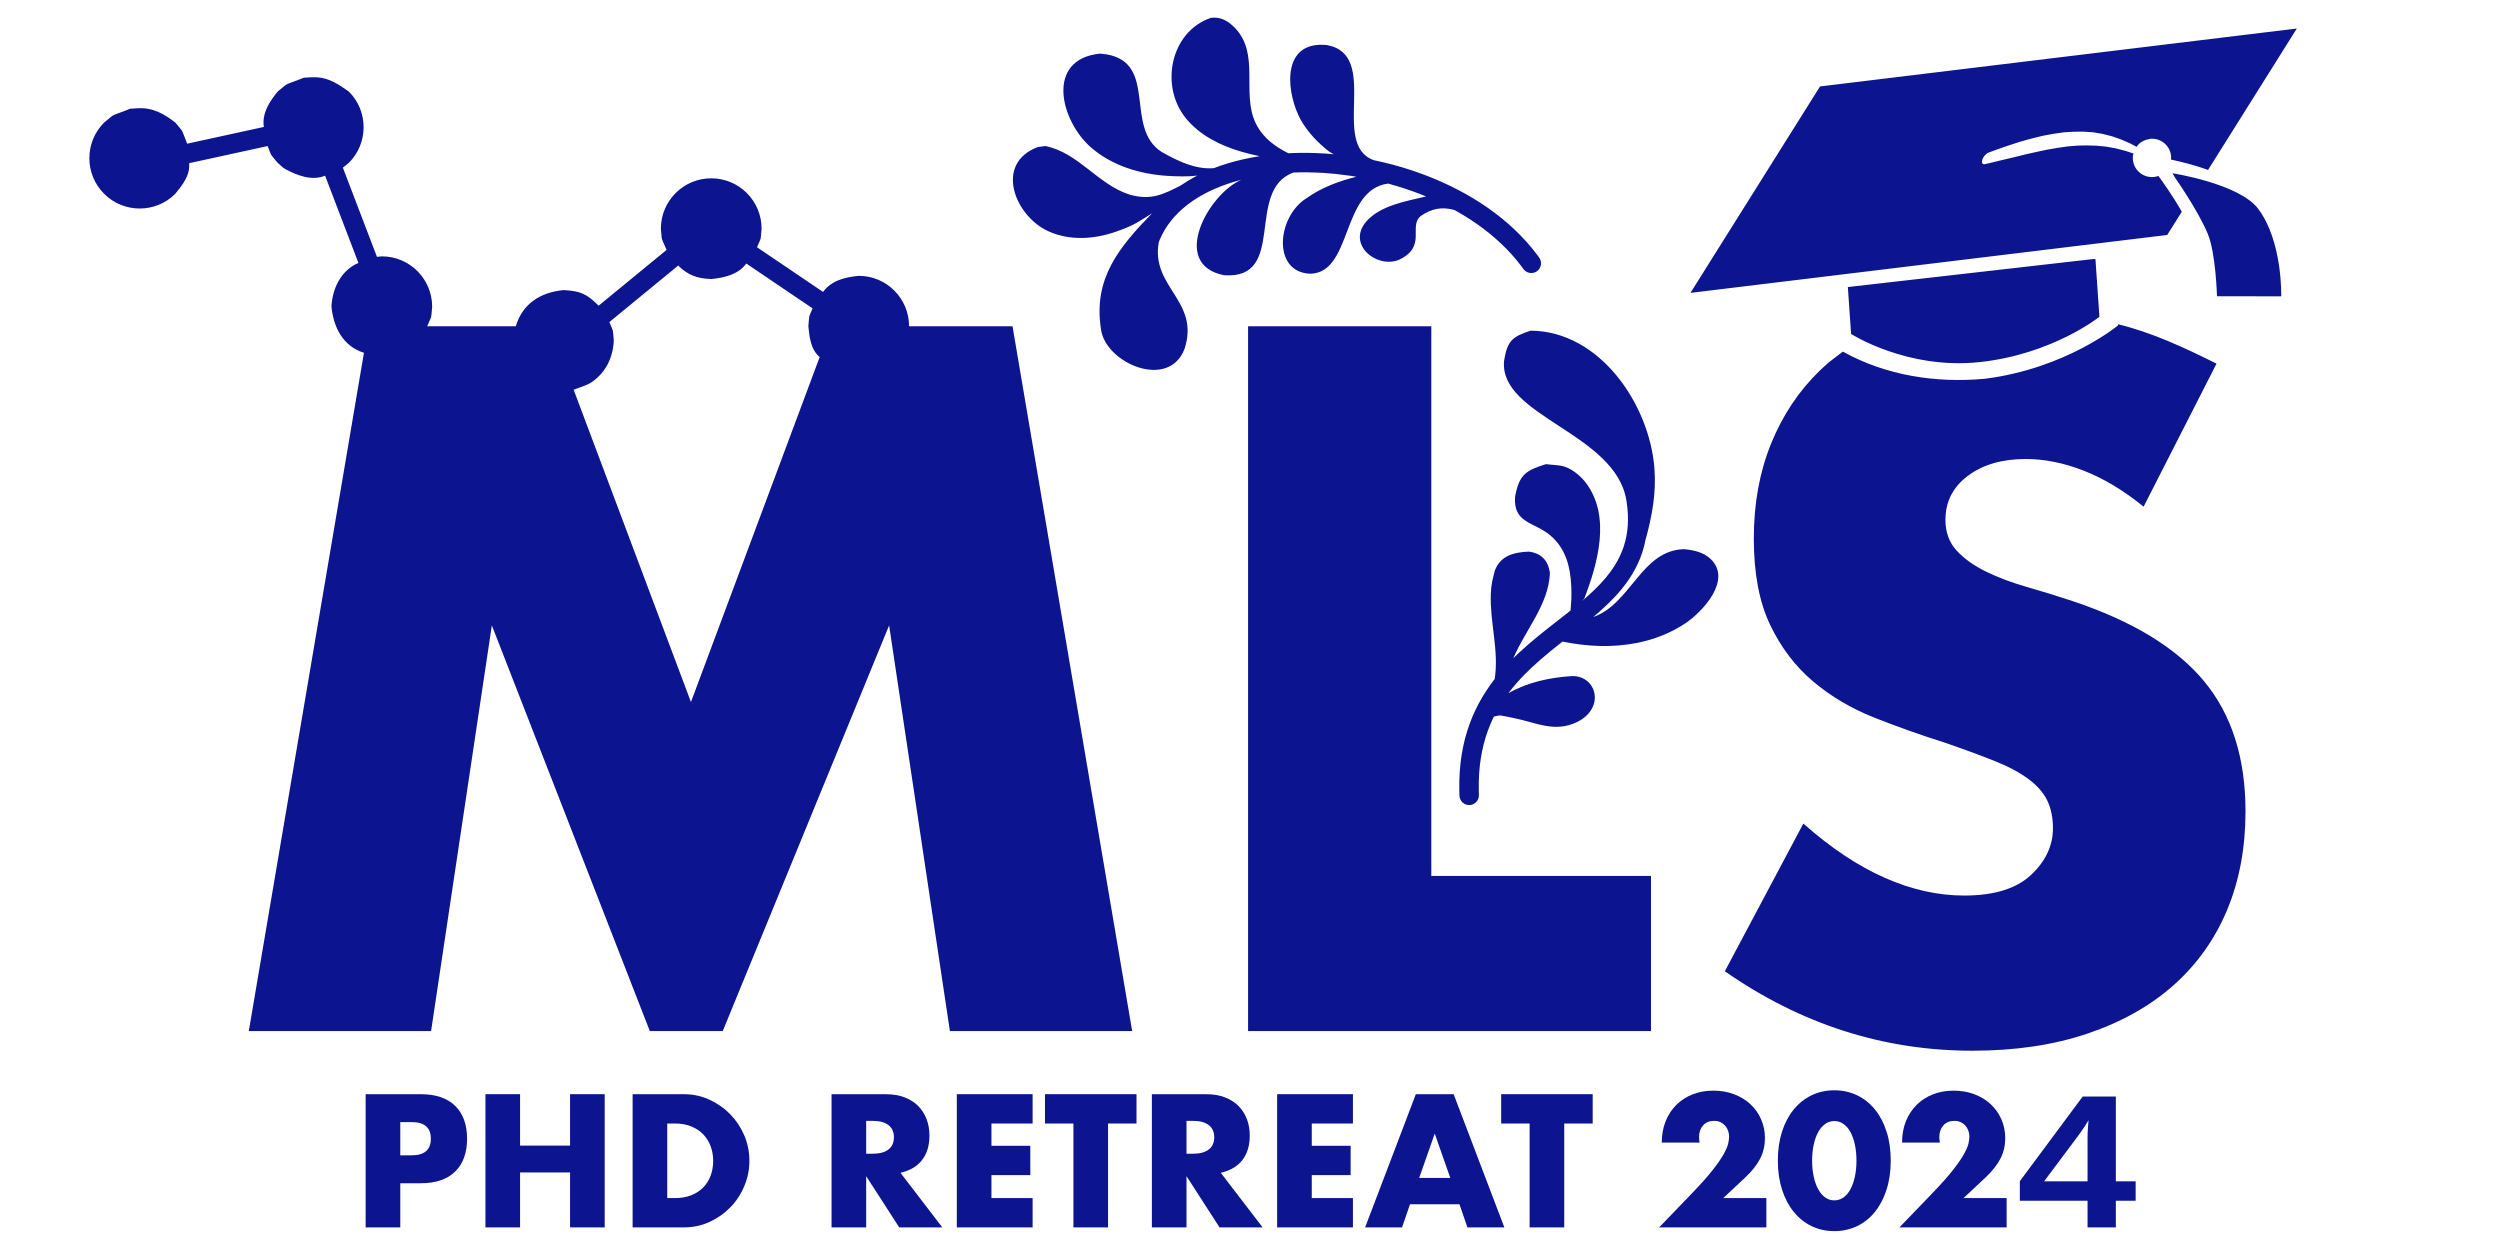
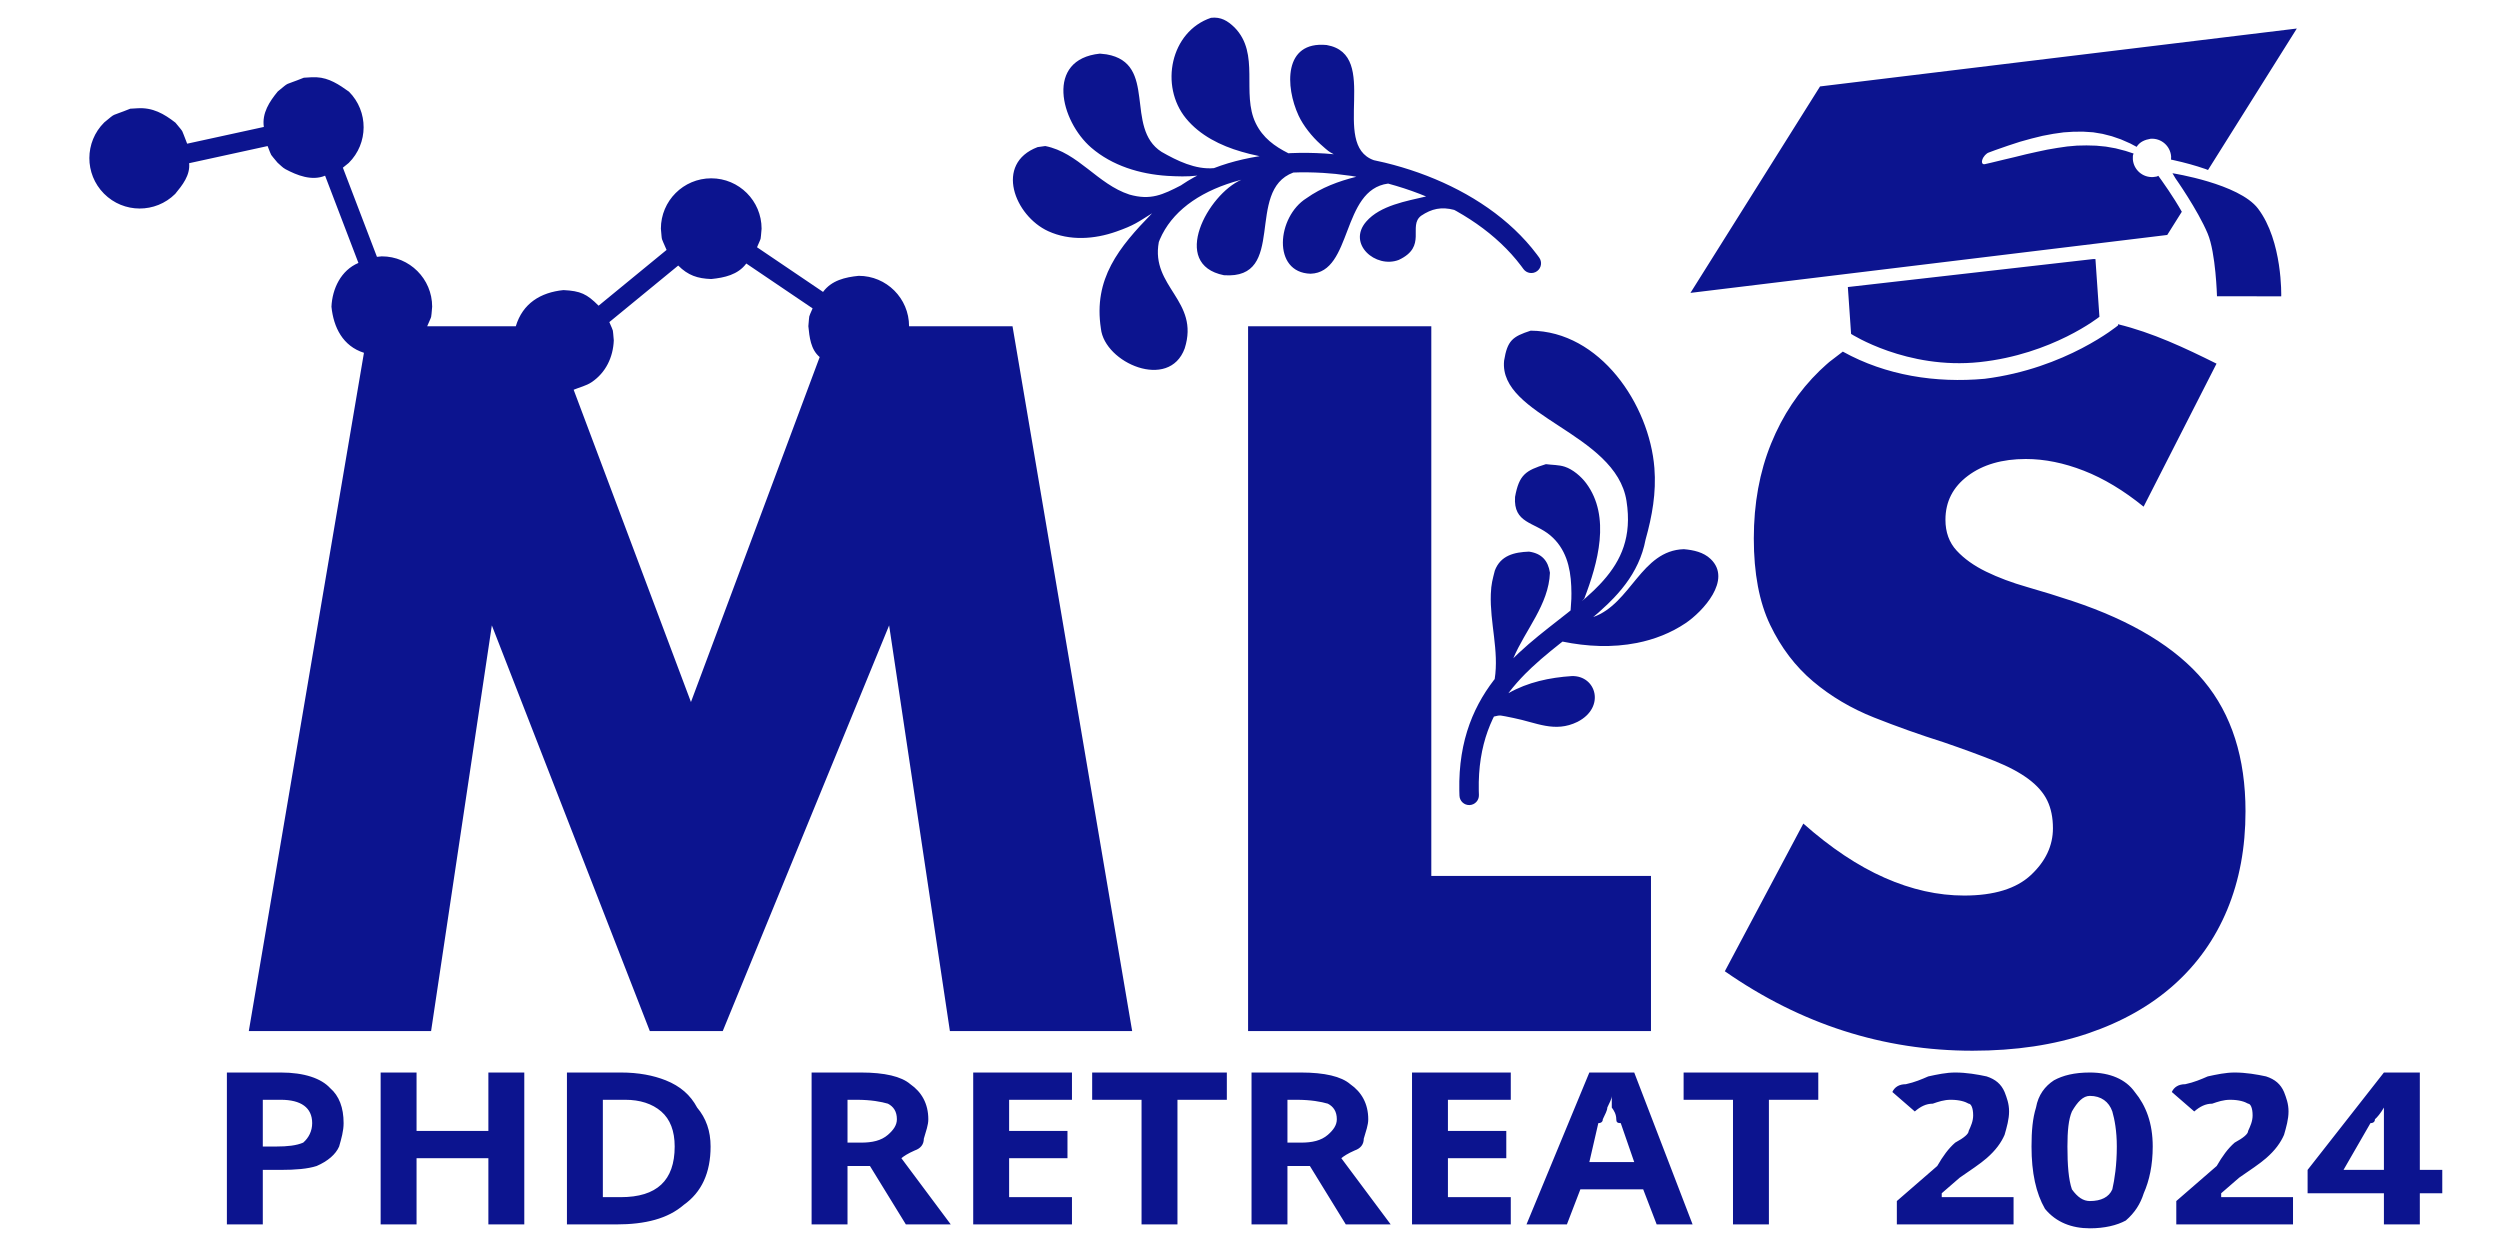
<svg xmlns="http://www.w3.org/2000/svg" width="100%" height="100%" viewBox="0 0 283 141" version="1.1" xml:space="preserve" style="fill-rule:evenodd;clip-rule:evenodd;stroke-linejoin:round;stroke-miterlimit:2;">
  <g id="Layer_1">
    <path d="M239.757,36.702L239.768,36.831C239.768,36.831 233.884,41.721 224.662,42.88C219.144,43.38 213.496,42.516 208.607,39.802C206.576,41.376 207.432,40.637 205.991,41.959C203.628,44.252 201.794,47.003 200.489,50.213C199.184,53.423 198.531,57.003 198.531,60.953C198.531,64.904 199.148,68.167 200.383,70.742C201.618,73.317 203.24,75.45 205.25,77.143C207.261,78.836 209.554,80.194 212.129,81.217C214.704,82.24 217.331,83.175 220.012,84.022C222.269,84.798 224.192,85.503 225.779,86.138C227.366,86.773 228.654,87.46 229.641,88.201C230.629,88.942 231.335,89.754 231.758,90.635C232.181,91.517 232.393,92.558 232.393,93.757C232.393,95.732 231.564,97.496 229.906,99.048C228.248,100.6 225.726,101.376 222.34,101.376C219.377,101.376 216.379,100.706 213.346,99.365C210.312,98.025 207.243,95.979 204.139,93.228L195.251,109.947C203.857,115.944 213.204,118.942 223.292,118.942C228.16,118.942 232.516,118.289 236.361,116.984C240.206,115.679 243.451,113.844 246.096,111.481C248.741,109.118 250.752,106.278 252.128,102.963C253.503,99.648 254.191,95.944 254.191,91.852C254.191,85.785 252.621,80.865 249.482,77.091C246.343,73.316 241.387,70.3 234.615,68.043C232.922,67.479 231.211,66.95 229.483,66.456C227.754,65.962 226.202,65.38 224.827,64.71C223.451,64.04 222.34,63.246 221.493,62.329C220.647,61.412 220.224,60.248 220.224,58.837C220.224,56.791 221.07,55.133 222.763,53.864C224.456,52.594 226.643,51.959 229.324,51.959C231.441,51.959 233.628,52.4 235.885,53.282C238.142,54.163 240.4,55.521 242.657,57.355L250.911,41.165C247.324,39.38 243.67,37.657 239.757,36.702ZM237.204,29.328L236.93,29.328L209.177,32.493L209.543,37.8C209.543,37.8 215.848,41.864 224.087,40.991C232.326,40.117 237.655,35.861 237.655,35.861L237.204,29.328ZM245.922,19.61C245.923,19.61 246.252,20.17 246.252,20.17C246.252,20.17 248.778,23.748 249.911,26.446C250.835,28.644 250.962,33.538 250.962,33.538L258.235,33.543C258.235,33.543 258.411,27.305 255.605,23.61C253.461,20.786 245.923,19.61 245.922,19.61ZM260,3.229L206.028,9.785L191.359,33.155L245.331,26.598L246.981,23.97C246.502,23.144 246.757,23.573 246.213,22.685C245.741,21.933 245.235,21.182 244.728,20.467C244.423,20.039 244.559,20.227 244.32,19.9C244.057,20.032 244.237,19.958 243.754,20.04C242.558,20.123 241.52,19.22 241.438,18.023C241.454,17.512 241.404,17.722 241.521,17.382L241.458,17.359L240.606,17.081L239.489,16.791L238.385,16.596L237.289,16.49L236.196,16.461L235.108,16.484L234.006,16.581L232.881,16.745L231.739,16.941L230.56,17.192L229.349,17.463L228.088,17.775L226.786,18.083L225.425,18.413L224.725,18.573C224.428,18.663 224.282,18.442 224.398,18.079C224.515,17.716 224.85,17.349 225.146,17.259L225.884,16.985L227.304,16.49L228.666,16.045L229.966,15.685L231.222,15.376L232.43,15.149L233.605,14.983L234.74,14.91L235.851,14.906L236.943,14.976L238.007,15.153L239.056,15.421L240.099,15.781L241.142,16.239L241.866,16.623C242.231,16.04 242.811,15.817 243.455,15.707C244.652,15.624 245.689,16.527 245.772,17.724L245.761,18.067L246.072,18.133C247.299,18.403 248.527,18.737 249.678,19.138L249.947,19.244L260,3.229ZM84.481,29.83L91.986,34.908C91.472,36.13 91.653,35.463 91.506,36.924C91.629,38.148 91.764,39.562 92.788,40.419L78.216,79.471L64.937,44.12C65.614,43.835 66.358,43.674 66.968,43.265C68.582,42.183 69.405,40.427 69.481,38.539C69.332,37.056 69.515,37.745 68.975,36.462L76.774,30.061C77.892,31.179 78.966,31.531 80.512,31.586C81.999,31.436 83.533,31.108 84.481,29.83ZM35.831,8.746L35.208,8.749L34.392,8.798C31.985,9.769 32.914,9.161 31.445,10.353C30.502,11.499 29.642,12.806 29.866,14.371L21.186,16.266C20.444,14.428 20.924,15.198 19.861,13.888C18.562,12.873 17.275,12.147 15.562,12.257L14.747,12.305C12.339,13.277 13.269,12.669 11.799,13.86C9.566,16.079 9.553,19.688 11.772,21.922C13.99,24.155 17.599,24.168 19.833,21.949C20.639,20.97 21.545,19.838 21.41,18.474L30.293,16.534C30.834,17.874 30.467,17.243 31.417,18.414C31.715,18.658 31.97,18.965 32.309,19.147C33.614,19.848 35.304,20.516 36.8,19.888L40.574,29.765C38.599,30.596 37.614,32.675 37.521,34.719C37.757,37.064 38.811,39.18 41.199,39.936L28.164,116.719L48.799,116.719L55.677,70.794L73.56,116.719L81.814,116.719L100.649,70.794L107.528,116.719L128.162,116.719L114.617,36.933L102.905,36.933L102.906,36.924C102.906,33.776 100.354,31.224 97.206,31.224C95.679,31.377 94.136,31.733 93.169,33.046L85.695,27.989C86.246,26.679 86.062,27.378 86.212,25.885C86.212,22.737 83.66,20.185 80.512,20.185C77.364,20.185 74.812,22.737 74.812,25.885C74.973,27.486 74.779,26.679 75.457,28.291L67.762,34.605C66.433,33.276 65.723,32.934 63.781,32.838C61.197,33.099 59.164,34.342 58.389,36.933L48.357,36.933C48.955,35.513 48.767,36.251 48.921,34.719C48.921,31.571 46.369,29.019 43.221,29.019L42.67,29.074L38.814,18.981L39.479,18.442C41.712,16.223 41.725,12.614 39.506,10.38C38.393,9.586 37.252,8.81 35.831,8.746ZM162.024,36.933L141.283,36.933L141.283,116.719L186.891,116.719L186.891,99.154L162.024,99.154L162.024,36.933ZM173.275,37.431C171.206,38.102 170.635,38.555 170.264,40.827C169.637,47.137 182.908,48.986 184.119,56.702L184.217,57.456L184.272,58.175L184.286,58.861L184.26,59.516L184.197,60.143L184.099,60.742L183.967,61.316L183.804,61.869L183.61,62.402L183.386,62.917L183.134,63.417L182.854,63.903L182.547,64.377L182.214,64.842L181.857,65.296L181.475,65.743L181.071,66.184L180.419,66.839L179.487,67.694L179.064,68.052L179.341,67.761C180.859,63.795 182.381,58.491 179.551,54.697C178.978,53.929 178.047,53.134 177.137,52.835C176.454,52.61 175.711,52.64 174.999,52.543C172.718,53.252 171.962,53.726 171.504,56.247C171.298,59.267 173.671,59.064 175.502,60.611C177.234,62.075 177.775,64.172 177.865,66.35C177.917,67.623 177.869,68.041 177.792,69.1L177.453,69.373L176.372,70.222L175.265,71.09L174.147,71.986L173.032,72.922L171.933,73.909L171.308,74.515C172.665,71.297 175.314,68.455 175.453,64.835C175.243,63.45 174.502,62.644 173.082,62.444C171.424,62.507 169.868,62.863 169.213,64.592C168.962,65.598 168.804,66.083 168.761,67.25C168.641,70.477 169.702,73.652 169.199,76.872L169.102,76.993L168.638,77.622L168.195,78.275L167.774,78.955L167.378,79.662L167.008,80.397L166.666,81.161L166.356,81.956L166.078,82.781L165.834,83.639L165.627,84.53L165.458,85.454L165.328,86.413L165.24,87.408L165.195,88.438L165.194,89.506L165.211,90.066C165.23,90.675 165.738,91.153 166.347,91.134C166.955,91.115 167.433,90.606 167.414,89.997L167.398,89.506L167.397,88.533L167.436,87.6L167.513,86.706L167.627,85.849L167.775,85.027L167.956,84.238L168.168,83.482L168.41,82.756L168.681,82.057L168.978,81.385L169.113,81.115C169.91,80.922 169.695,80.954 171.33,81.276C173.904,81.784 175.989,82.982 178.571,81.713C181.759,80.088 180.715,76.462 177.934,76.531C175.438,76.696 172.948,77.218 170.751,78.47L170.828,78.365L171.261,77.818L171.713,77.288L172.181,76.772L172.659,76.275L173.407,75.549L174.449,74.611L175.527,73.706L176.625,72.824L176.877,72.628C179.66,73.198 182.502,73.333 185.302,72.78C187.257,72.393 189.16,71.654 190.815,70.537C192.736,69.241 196.11,65.643 193.649,63.283C192.831,62.499 191.696,62.263 190.611,62.167C185.781,62.309 184.623,68.357 180.353,69.849L180.978,69.317L181.983,68.392L182.696,67.673L183.154,67.172L183.592,66.656L184.009,66.122L184.402,65.57L184.768,64.997L185.105,64.403L185.411,63.788L185.684,63.149L185.92,62.487L186.118,61.801L186.276,61.091C187.027,58.414 187.499,55.775 187.278,52.976C186.709,45.772 181.108,37.484 173.275,37.431ZM137.089,2.015C132.489,3.564 131.253,9.736 134.251,13.4C135.836,15.335 138.177,16.493 140.537,17.173C141.752,17.508 141.068,17.332 142.593,17.68L142.469,17.698L141.582,17.854L140.712,18.037L139.858,18.246L139.023,18.481L138.207,18.744L137.414,19.033C135.326,19.221 133.239,18.193 131.488,17.191C127.233,14.47 131.102,7.168 125.262,6.153L124.509,6.071C118.291,6.719 120.048,13.711 123.527,16.713C125.907,18.767 129.042,19.707 132.135,19.908C133.269,19.97 134.405,20.016 135.537,19.879L135.165,20.071L134.467,20.474L133.796,20.906L133.698,20.976C131.61,22.051 130.25,22.706 127.848,22.024C124.244,20.852 122.072,17.277 118.327,16.531L117.459,16.652C112.533,18.523 114.862,24.434 118.659,26.17C121.098,27.285 123.892,27.089 126.371,26.213C128.408,25.494 128.753,25.176 130.418,24.142C126.664,27.996 123.755,31.537 124.622,37.199C125.039,41.086 132.35,44.253 134.109,39.437C135.827,34.031 130.237,32.501 131.177,27.403L131.295,27.1L131.563,26.53L131.869,25.983L132.211,25.458L132.589,24.955L133.002,24.473L133.45,24.012L133.932,23.572L134.446,23.154L134.993,22.757L135.571,22.382L136.179,22.029L136.815,21.698L137.479,21.39L138.169,21.104L138.885,20.842L139.623,20.602L140.384,20.387L140.516,20.354C136.763,21.974 132.395,29.925 138.552,31.155C145.768,31.663 140.89,21.571 146.405,19.531L147.095,19.511L147.99,19.508L148.893,19.53L149.796,19.574L151.162,19.685L153.003,19.916L153.535,20.011C151.521,20.515 149.604,21.226 147.894,22.438C144.536,24.534 143.975,30.862 148.359,30.986C153.116,30.835 151.806,21.474 157.133,20.782L157.139,20.783L158.042,21.039L158.938,21.318L159.824,21.619L160.7,21.944L161.435,22.239C159.238,22.761 156.251,23.247 154.658,25.081C152.468,27.604 155.727,30.423 158.336,29.424C161.608,27.897 159.355,25.596 160.862,24.43C162.075,23.613 163.18,23.387 164.615,23.76L164.873,23.9L165.657,24.358L166.421,24.837L167.164,25.337L167.884,25.859L168.579,26.401L169.25,26.965L169.894,27.549L170.511,28.153L171.099,28.778L171.657,29.423L172.191,30.099L172.457,30.46C172.818,30.95 173.508,31.054 173.998,30.693C174.488,30.332 174.593,29.642 174.231,29.151L173.965,28.791L173.387,28.057L172.768,27.338L172.118,26.645L171.439,25.976L170.732,25.333L169.999,24.715L169.241,24.121L168.459,23.553L167.654,23.01L166.83,22.491L165.986,21.997L165.123,21.528L164.245,21.084L163.351,20.664L162.443,20.269L161.522,19.898L160.591,19.552L159.649,19.231L158.698,18.934L157.741,18.662L156.777,18.415L155.513,18.133C150.518,16.343 156.346,6.186 150.182,5.097C145.271,4.62 145.492,9.833 146.999,13.083C147.529,14.228 148.522,15.471 149.48,16.327C150.406,17.154 150.404,17.148 150.983,17.46L149.976,17.377L149.003,17.328L148.043,17.304L147.09,17.306L146.144,17.333L145.847,17.35C144.277,16.559 142.956,15.601 142.154,13.961C140.488,10.552 142.691,6.085 139.742,3.1C138.977,2.359 138.21,1.888 137.089,2.015Z" style="fill:rgb(12,20,143);fill-rule:nonzero;" />
-     <path d="M45.312,130.782L46.612,130.782C48.052,130.782 48.772,130.155 48.772,128.902C48.772,127.649 48.052,127.022 46.612,127.022L45.312,127.022L45.312,130.782ZM45.312,138.942L41.392,138.942L41.392,123.862L47.632,123.862C49.325,123.862 50.622,124.302 51.522,125.182C52.422,126.062 52.872,127.302 52.872,128.902C52.872,130.502 52.422,131.742 51.522,132.622C50.622,133.502 49.325,133.942 47.632,133.942L45.312,133.942L45.312,138.942Z" style="fill:rgb(12,20,143);fill-rule:nonzero;" />
-     <path d="M58.872,129.682L64.532,129.682L64.532,123.862L68.452,123.862L68.452,138.942L64.532,138.942L64.532,132.722L58.872,132.722L58.872,138.942L54.952,138.942L54.952,123.862L58.872,123.862L58.872,129.682Z" style="fill:rgb(12,20,143);fill-rule:nonzero;" />
-     <path d="M75.532,135.622L76.432,135.622C77.112,135.622 77.719,135.515 78.252,135.302C78.785,135.089 79.235,134.795 79.602,134.422C79.969,134.049 80.249,133.605 80.442,133.092C80.635,132.579 80.732,132.015 80.732,131.402C80.732,130.802 80.632,130.242 80.432,129.722C80.232,129.202 79.949,128.755 79.582,128.382C79.215,128.009 78.765,127.715 78.232,127.502C77.699,127.289 77.099,127.182 76.432,127.182L75.532,127.182L75.532,135.622ZM71.612,123.862L77.412,123.862C78.439,123.862 79.402,124.069 80.302,124.482C81.202,124.895 81.989,125.445 82.662,126.132C83.335,126.819 83.865,127.619 84.252,128.532C84.639,129.445 84.832,130.402 84.832,131.402C84.832,132.389 84.642,133.339 84.262,134.252C83.882,135.165 83.355,135.969 82.682,136.662C82.009,137.355 81.222,137.909 80.322,138.322C79.422,138.735 78.452,138.942 77.412,138.942L71.612,138.942L71.612,123.862Z" style="fill:rgb(12,20,143);fill-rule:nonzero;" />
-     <path d="M98.052,130.602L98.792,130.602C99.565,130.602 100.159,130.442 100.572,130.122C100.985,129.802 101.192,129.342 101.192,128.742C101.192,128.142 100.985,127.682 100.572,127.362C100.159,127.042 99.565,126.882 98.792,126.882L98.052,126.882L98.052,130.602ZM106.672,138.942L101.792,138.942L98.052,133.142L98.052,138.942L94.132,138.942L94.132,123.862L100.232,123.862C101.072,123.862 101.805,123.985 102.432,124.232C103.059,124.479 103.575,124.815 103.982,125.242C104.389,125.669 104.695,126.162 104.902,126.722C105.109,127.282 105.212,127.882 105.212,128.522C105.212,129.669 104.935,130.599 104.382,131.312C103.829,132.025 103.012,132.509 101.932,132.762L106.672,138.942Z" style="fill:rgb(12,20,143);fill-rule:nonzero;" />
-     <path d="M116.892,127.182L112.232,127.182L112.232,129.702L116.632,129.702L116.632,133.022L112.232,133.022L112.232,135.622L116.892,135.622L116.892,138.942L108.312,138.942L108.312,123.862L116.892,123.862L116.892,127.182Z" style="fill:rgb(12,20,143);fill-rule:nonzero;" />
-     <path d="M125.432,127.182L125.432,138.942L121.512,138.942L121.512,127.182L118.292,127.182L118.292,123.862L128.652,123.862L128.652,127.182L125.432,127.182Z" style="fill:rgb(12,20,143);fill-rule:nonzero;" />
-     <path d="M134.312,130.602L135.052,130.602C135.825,130.602 136.419,130.442 136.832,130.122C137.245,129.802 137.452,129.342 137.452,128.742C137.452,128.142 137.245,127.682 136.832,127.362C136.419,127.042 135.825,126.882 135.052,126.882L134.312,126.882L134.312,130.602ZM142.932,138.942L138.052,138.942L134.312,133.142L134.312,138.942L130.392,138.942L130.392,123.862L136.492,123.862C137.332,123.862 138.065,123.985 138.692,124.232C139.319,124.479 139.835,124.815 140.242,125.242C140.649,125.669 140.955,126.162 141.162,126.722C141.369,127.282 141.472,127.882 141.472,128.522C141.472,129.669 141.195,130.599 140.642,131.312C140.089,132.025 139.272,132.509 138.192,132.762L142.932,138.942Z" style="fill:rgb(12,20,143);fill-rule:nonzero;" />
-     <path d="M153.152,127.182L148.492,127.182L148.492,129.702L152.892,129.702L152.892,133.022L148.492,133.022L148.492,135.622L153.152,135.622L153.152,138.942L144.572,138.942L144.572,123.862L153.152,123.862L153.152,127.182Z" style="fill:rgb(12,20,143);fill-rule:nonzero;" />
-     <path d="M164.172,133.342L162.412,128.322L160.652,133.342L164.172,133.342ZM165.212,136.322L159.612,136.322L158.712,138.942L154.532,138.942L160.272,123.862L164.552,123.862L170.292,138.942L166.112,138.942L165.212,136.322Z" style="fill:rgb(12,20,143);fill-rule:nonzero;" />
-     <path d="M177.072,127.182L177.072,138.942L173.152,138.942L173.152,127.182L169.932,127.182L169.932,123.862L180.292,123.862L180.292,127.182L177.072,127.182Z" style="fill:rgb(12,20,143);fill-rule:nonzero;" />
-     <path d="M199.952,138.942L187.812,138.942L191.552,135.062C192.539,134.035 193.312,133.165 193.872,132.452C194.432,131.739 194.849,131.135 195.122,130.642C195.395,130.149 195.565,129.749 195.632,129.442C195.699,129.135 195.732,128.875 195.732,128.662C195.732,128.435 195.695,128.215 195.622,128.002C195.549,127.789 195.439,127.599 195.292,127.432C195.145,127.265 194.969,127.132 194.762,127.032C194.555,126.932 194.312,126.882 194.032,126.882C193.499,126.882 193.082,127.055 192.782,127.402C192.482,127.749 192.332,128.182 192.332,128.702C192.332,128.849 192.352,129.062 192.392,129.342L188.112,129.342C188.112,128.462 188.255,127.662 188.542,126.942C188.829,126.222 189.232,125.602 189.752,125.082C190.272,124.562 190.889,124.162 191.602,123.882C192.315,123.602 193.099,123.462 193.952,123.462C194.792,123.462 195.569,123.595 196.282,123.862C196.995,124.129 197.612,124.502 198.132,124.982C198.652,125.462 199.059,126.032 199.352,126.692C199.645,127.352 199.792,128.069 199.792,128.842C199.792,129.669 199.615,130.432 199.262,131.132C198.909,131.832 198.345,132.549 197.572,133.282L195.072,135.622L199.952,135.622L199.952,138.942Z" style="fill:rgb(12,20,143);fill-rule:nonzero;" />
-     <path d="M205.132,131.382C205.132,132.049 205.192,132.655 205.312,133.202C205.432,133.749 205.602,134.222 205.822,134.622C206.042,135.022 206.305,135.332 206.612,135.552C206.919,135.772 207.265,135.882 207.652,135.882C208.025,135.882 208.369,135.772 208.682,135.552C208.995,135.332 209.259,135.022 209.472,134.622C209.685,134.222 209.852,133.749 209.972,133.202C210.092,132.655 210.152,132.049 210.152,131.382C210.152,130.729 210.092,130.125 209.972,129.572C209.852,129.019 209.685,128.545 209.472,128.152C209.259,127.759 208.995,127.452 208.682,127.232C208.369,127.012 208.025,126.902 207.652,126.902C207.265,126.902 206.919,127.012 206.612,127.232C206.305,127.452 206.042,127.759 205.822,128.152C205.602,128.545 205.432,129.019 205.312,129.572C205.192,130.125 205.132,130.729 205.132,131.382ZM201.252,131.382C201.252,130.182 201.409,129.092 201.722,128.112C202.035,127.132 202.475,126.295 203.042,125.602C203.609,124.909 204.282,124.372 205.062,123.992C205.842,123.612 206.705,123.422 207.652,123.422C208.585,123.422 209.445,123.612 210.232,123.992C211.019,124.372 211.692,124.909 212.252,125.602C212.812,126.295 213.249,127.132 213.562,128.112C213.875,129.092 214.032,130.182 214.032,131.382C214.032,132.582 213.875,133.672 213.562,134.652C213.249,135.632 212.812,136.472 212.252,137.172C211.692,137.872 211.019,138.412 210.232,138.792C209.445,139.172 208.585,139.362 207.652,139.362C206.705,139.362 205.842,139.172 205.062,138.792C204.282,138.412 203.609,137.872 203.042,137.172C202.475,136.472 202.035,135.632 201.722,134.652C201.409,133.672 201.252,132.582 201.252,131.382Z" style="fill:rgb(12,20,143);fill-rule:nonzero;" />
-     <path d="M227.152,138.942L215.012,138.942L218.752,135.062C219.739,134.035 220.512,133.165 221.072,132.452C221.632,131.739 222.049,131.135 222.322,130.642C222.595,130.149 222.765,129.749 222.832,129.442C222.899,129.135 222.932,128.875 222.932,128.662C222.932,128.435 222.895,128.215 222.822,128.002C222.749,127.789 222.639,127.599 222.492,127.432C222.345,127.265 222.169,127.132 221.962,127.032C221.755,126.932 221.512,126.882 221.232,126.882C220.699,126.882 220.282,127.055 219.982,127.402C219.682,127.749 219.532,128.182 219.532,128.702C219.532,128.849 219.552,129.062 219.592,129.342L215.312,129.342C215.312,128.462 215.455,127.662 215.742,126.942C216.029,126.222 216.432,125.602 216.952,125.082C217.472,124.562 218.089,124.162 218.802,123.882C219.515,123.602 220.299,123.462 221.152,123.462C221.992,123.462 222.769,123.595 223.482,123.862C224.195,124.129 224.812,124.502 225.332,124.982C225.852,125.462 226.259,126.032 226.552,126.692C226.845,127.352 226.992,128.069 226.992,128.842C226.992,129.669 226.815,130.432 226.462,131.132C226.109,131.832 225.545,132.549 224.772,133.282L222.272,135.622L227.152,135.622L227.152,138.942Z" style="fill:rgb(12,20,143);fill-rule:nonzero;" />
-     <g transform="matrix(1.46431,0,0,1.2885,-131.283,-24.4182)">
-       <g transform="matrix(16.7151,0,0,16.7151,254.848,126.783)">
-             </g>
-       <text x="245.552px" y="126.783px" style="font-family:'Arial-BoldMT', 'Arial', sans-serif;font-weight:700;font-size:16.715px;fill:rgb(12,20,143);">4</text>
+     <g transform="matrix(28.2177,0,0,28.2177,-1384.65,-3521.43)">
+       <g transform="matrix(1.15257,0,0,1,-7.61202,0)">
+         <g transform="matrix(0.850529,0,0,0.850529,57.1372,129.707)">
+                 </g>
+         <text x="49.891px" y="129.707px" style="font-family:'CenturyGothic-Bold', 'Century Gothic', sans-serif;font-weight:700;font-size:0.851px;fill:rgb(12,20,143);">PHD RETREAT 2024</text>
+       </g>
    </g>
  </g>
</svg>
